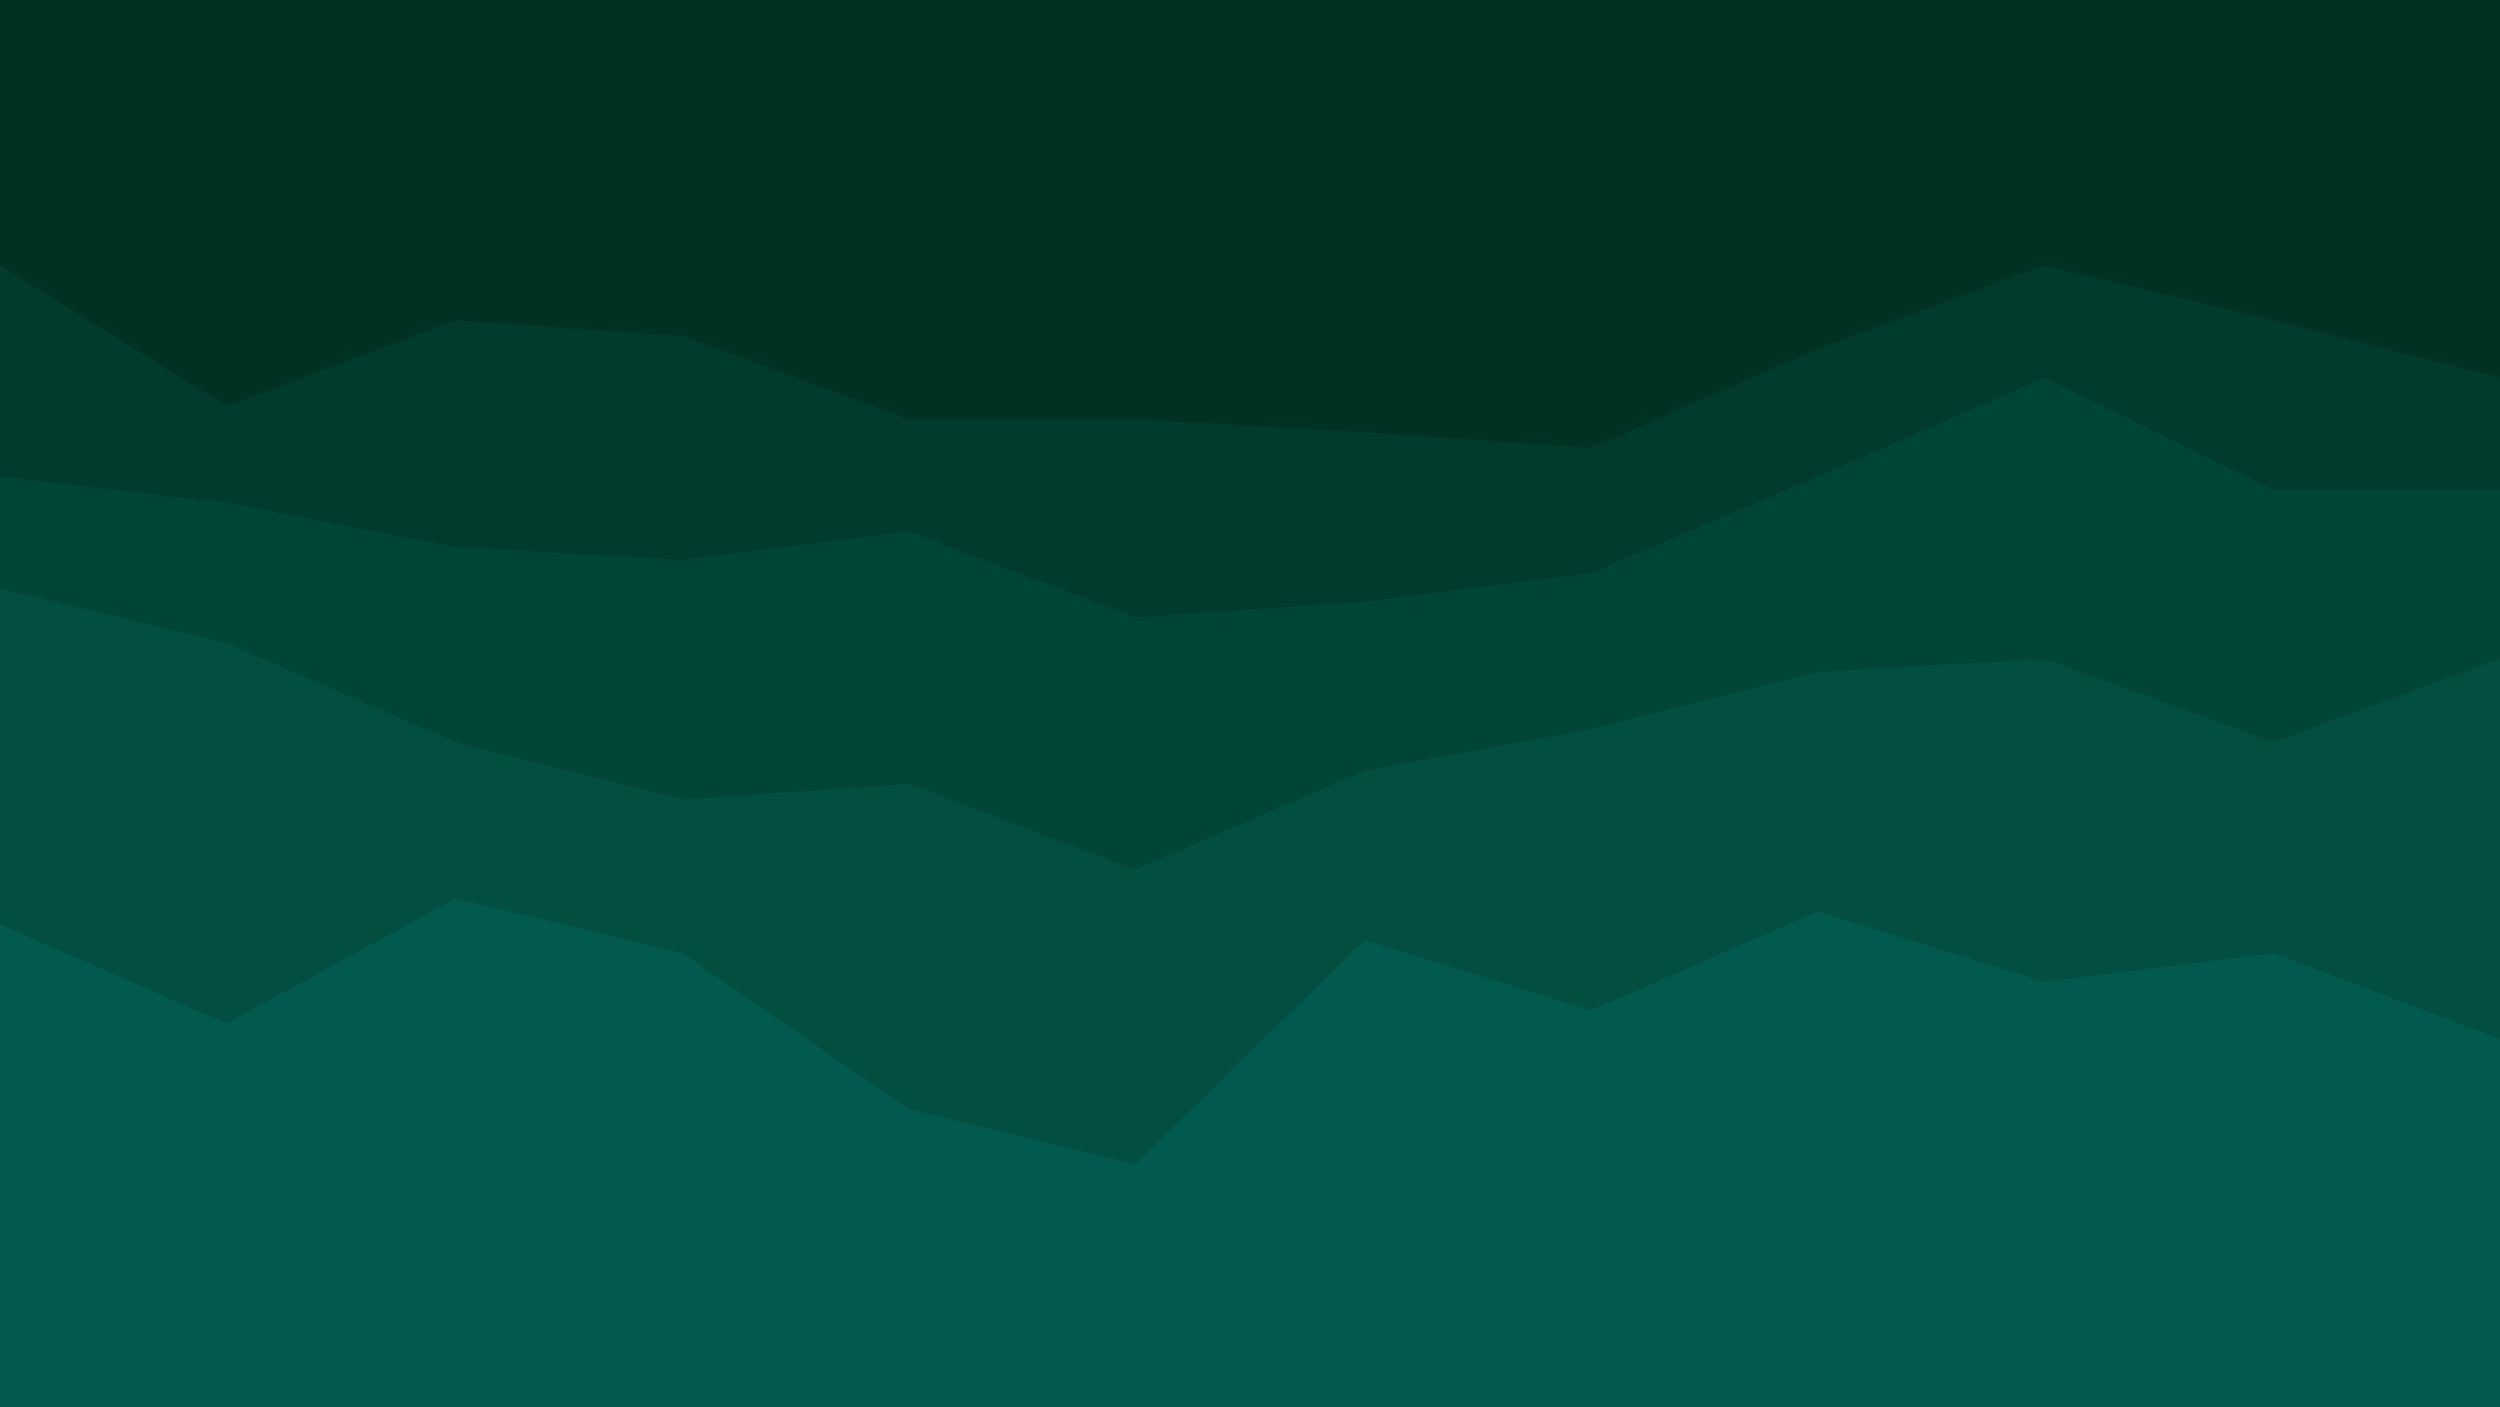
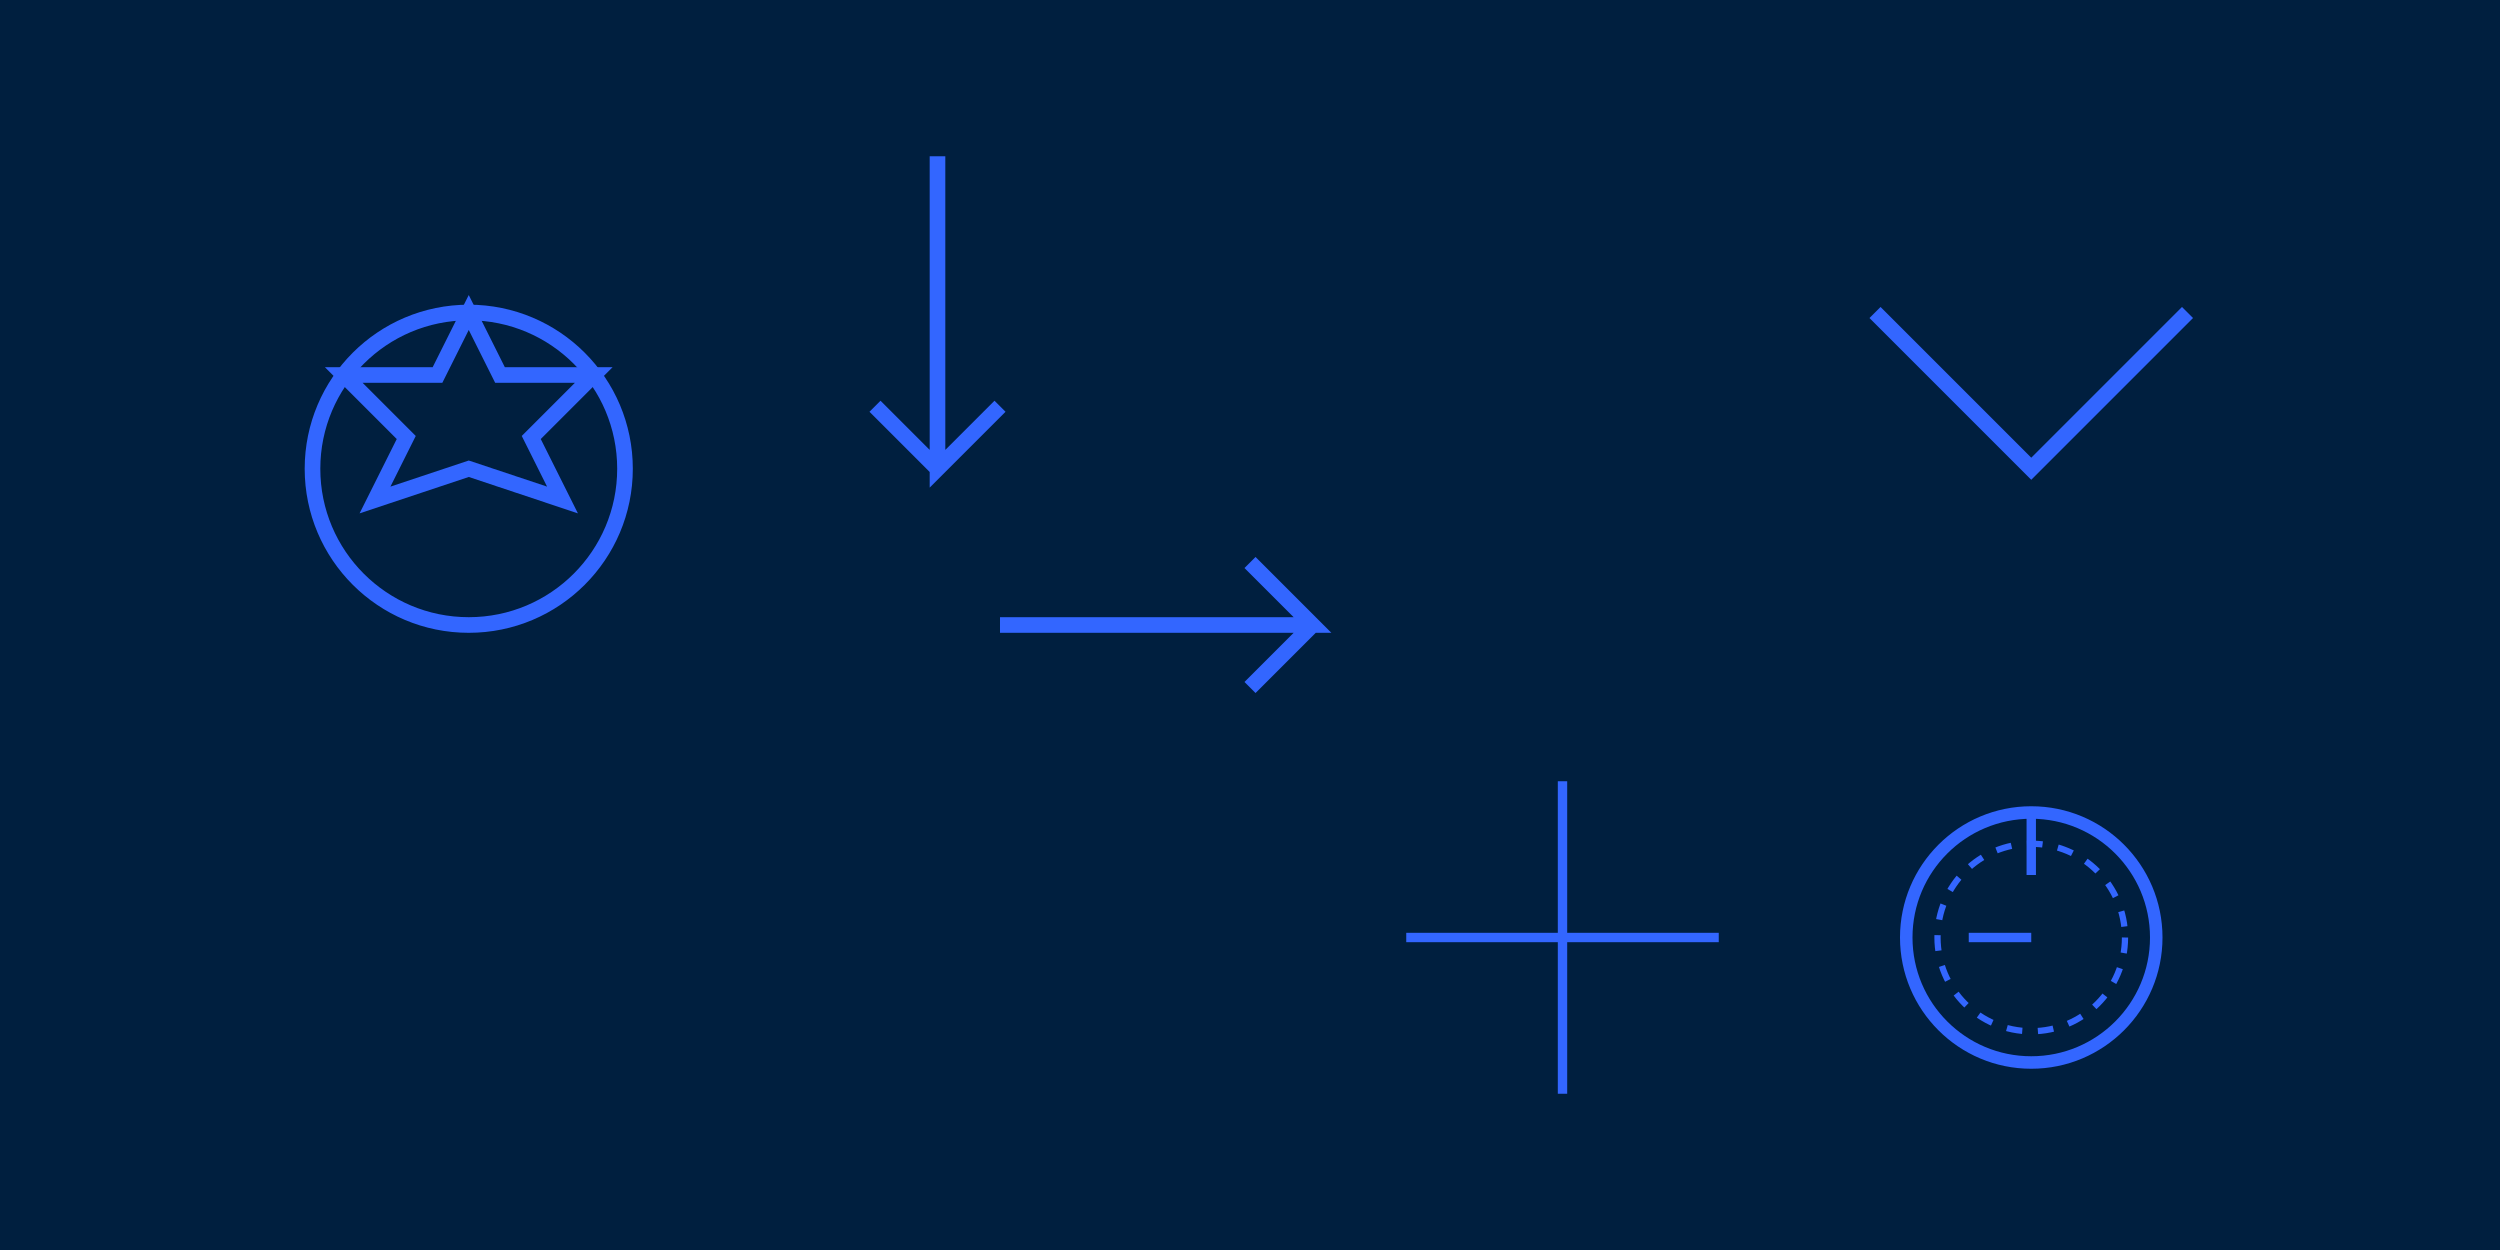
- <svg xmlns="http://www.w3.org/2000/svg" id="visual" viewBox="0 0 960 540" width="960" height="540" version="1.1">
-   <path d="M0 104L87 158L175 125L262 131L349 163L436 163L524 168L611 174L698 136L785 104L873 125L960 147L960 0L873 0L785 0L698 0L611 0L524 0L436 0L349 0L262 0L175 0L87 0L0 0Z" fill="#003223" />
-   <path d="M0 185L87 195L175 212L262 217L349 206L436 239L524 233L611 222L698 185L785 147L873 190L960 190L960 145L873 123L785 102L698 134L611 172L524 166L436 161L349 161L262 129L175 123L87 156L0 102Z" fill="#013b2d" />
-   <path d="M0 228L87 249L175 287L262 309L349 303L436 336L524 298L611 282L698 260L785 255L873 287L960 255L960 188L873 188L785 145L698 183L611 220L524 231L436 237L349 204L262 215L175 210L87 193L0 183Z" fill="#014537" />
-   <path d="M0 357L87 395L175 347L262 368L349 428L436 449L524 363L611 390L698 352L785 379L873 368L960 401L960 253L873 285L785 253L698 258L611 280L524 296L436 334L349 301L262 307L175 285L87 247L0 226Z" fill="#024f42" />
-   <path d="M0 541L87 541L175 541L262 541L349 541L436 541L524 541L611 541L698 541L785 541L873 541L960 541L960 399L873 366L785 377L698 350L611 388L524 361L436 447L349 426L262 366L175 345L87 393L0 355Z" fill="#02594e" />
+ <svg xmlns="http://www.w3.org/2000/svg" viewBox="0 0 800 400" style="background-color: #001f3f;">
+   <rect width="800" height="400" fill="#001f3f" />
+   <circle cx="150" cy="150" r="50" fill="none" stroke="#36f" stroke-width="5" />
+   <path d="M150,100 L160,120 L190,120 L170,140 L180,160 L150,150 L120,160 L130,140 L110,120 L140,120 Z" fill="none" stroke="#36f" stroke-width="5" />
+   <path d="M300,50 L300,150 L320,130 M300,150 L280,130" stroke="#36f" stroke-width="5" fill="none" />
+   <path d="M320,200 L420,200 L400,180 M420,200 L400,220" stroke="#36f" stroke-width="5" fill="none" />
+   <line x1="450" y1="300" x2="550" y2="300" stroke="#36f" stroke-width="3" />
+   <line x1="500" y1="250" x2="500" y2="350" stroke="#36f" stroke-width="3" />
+   <path d="M600,100 L650,150 L700,100" stroke="#36f" stroke-width="5" fill="none" />
+   <circle cx="650" cy="300" r="40" fill="none" stroke="#36f" stroke-width="4" />
+   <circle cx="650" cy="300" r="30" fill="none" stroke="#36f" stroke-dasharray="5,5" stroke-width="2" />
+   <line x1="650" y1="260" x2="650" y2="280" stroke="#36f" stroke-width="3" />
+   <line x1="630" y1="300" x2="650" y2="300" stroke="#36f" stroke-width="3" />
</svg>
